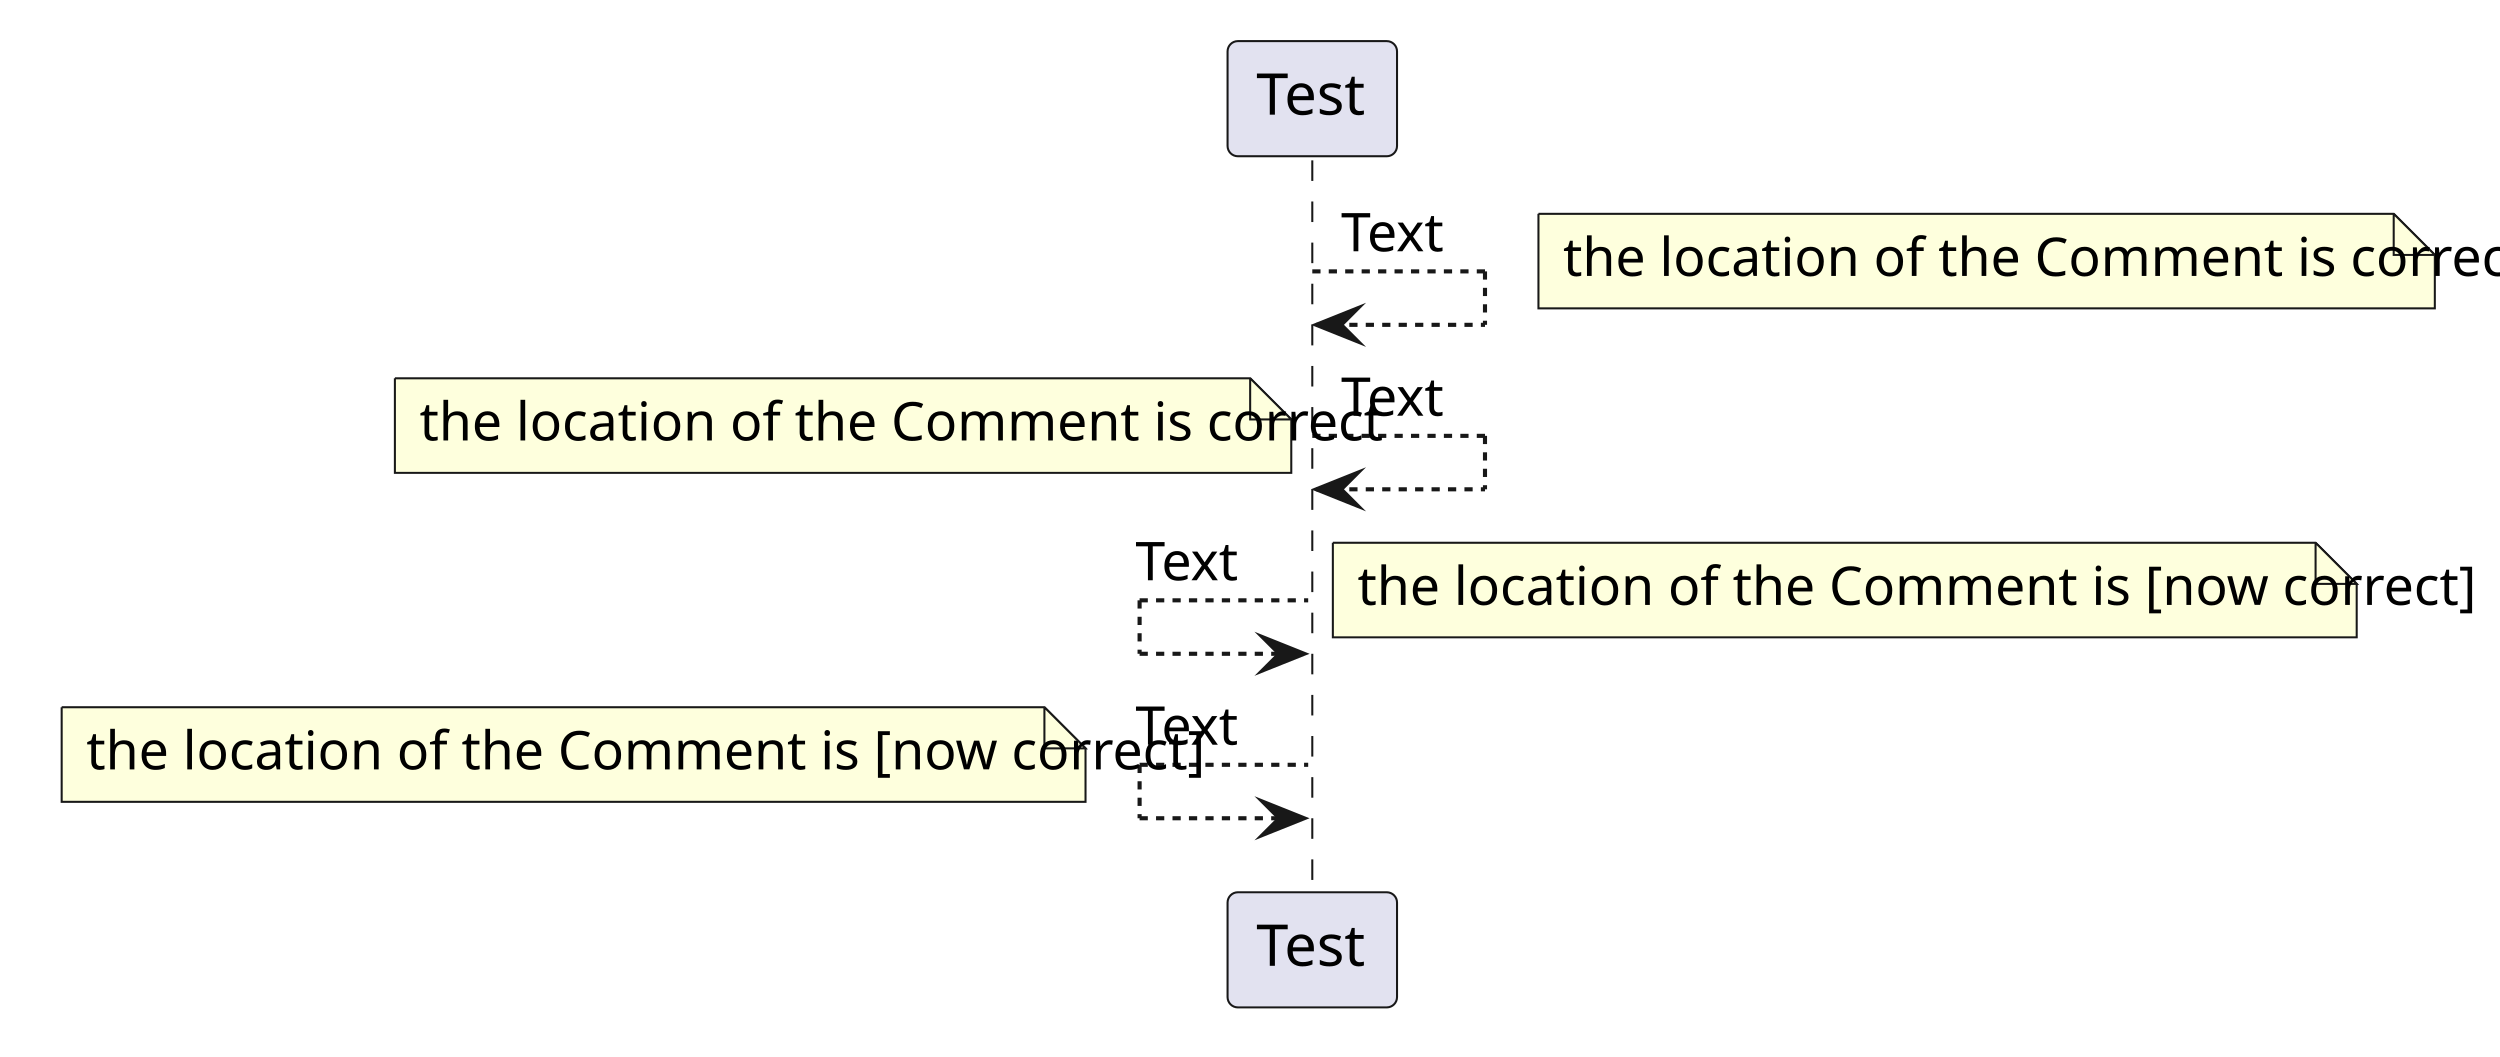
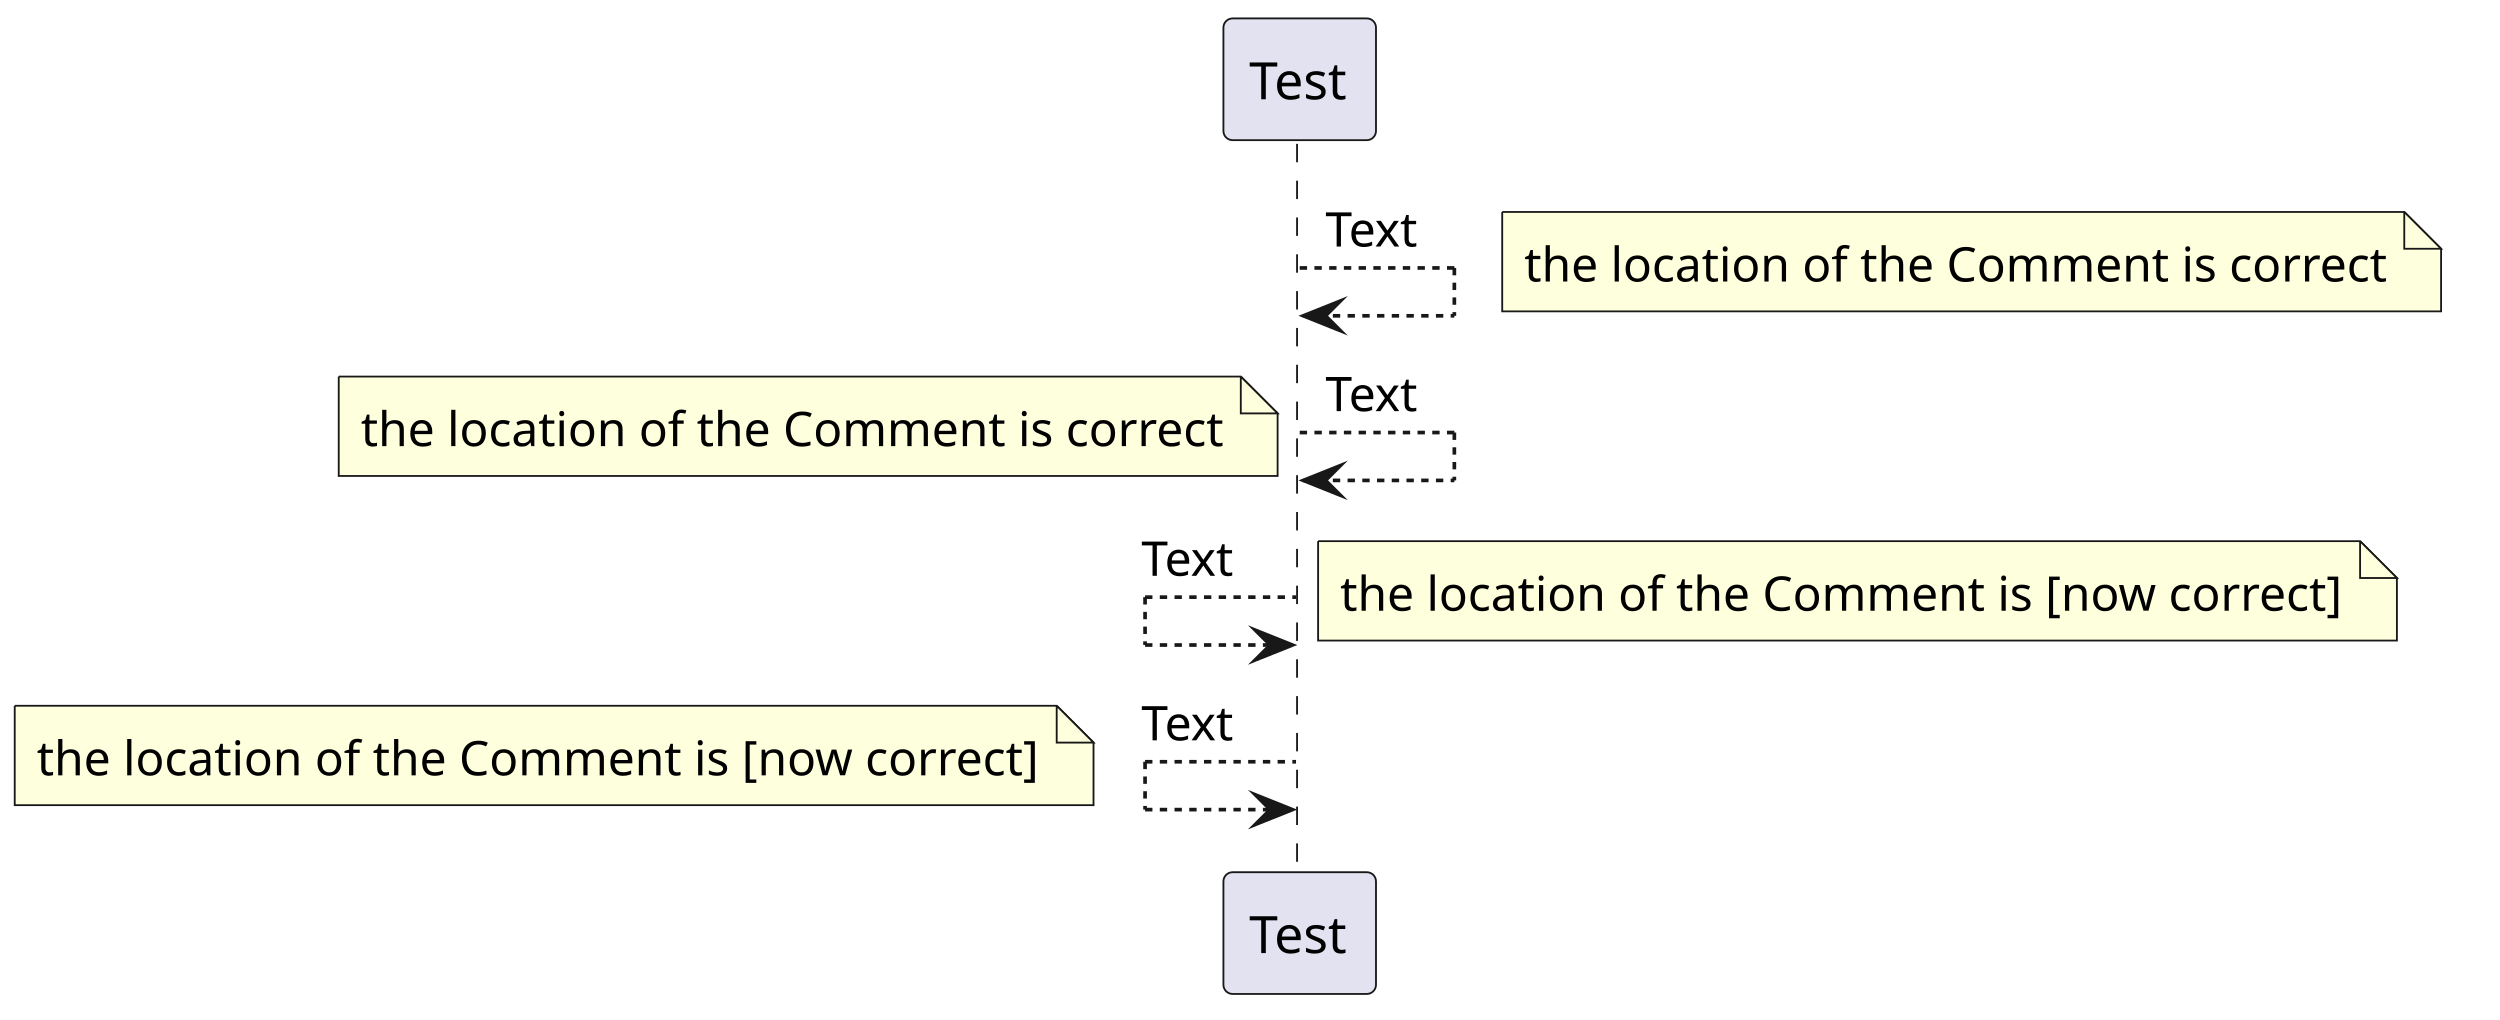
- <svg xmlns="http://www.w3.org/2000/svg" contentStyleType="text/css" data-diagram-type="SEQUENCE" height="257px" preserveAspectRatio="none" style="width:608px;height:257px;background:#FFFFFF;" version="1.1" viewBox="0 0 608 257" width="608px" zoomAndPan="magnify">
+ <svg xmlns="http://www.w3.org/2000/svg" contentStyleType="text/css" data-diagram-type="SEQUENCE" height="277px" preserveAspectRatio="none" style="width:679px;height:277px;background:#FFFFFF;" version="1.1" viewBox="0 0 679 277" width="679px" zoomAndPan="magnify">
  <defs />
-   <g font-family="sans-serif" lengthAdjust="spacing">
-     <g>
-       <rect fill="#000" fill-opacity="0" height="178" width="8" x="315.65" y="39" />
-       <line style="stroke:#181818;stroke-width:0.5;stroke-dasharray:5,5;" x1="319.15" x2="319.15" y1="39" y2="217" />
+   <g>
+     <g class="participant-lifeline" data-entity-uid="part1" data-qualified-name="Test" data-source-line="1" id="part1-lifeline">
+       <g>
+         <rect fill="#000000" fill-opacity="0" height="198.824" width="8" x="349" y="39.068" />
+         <line style="stroke:#181818;stroke-width:0.5;stroke-dasharray:5,5;" x1="352.28" x2="352.28" y1="39.068" y2="237.892" />
+       </g>
    </g>
-     <rect fill="#E2E2F0" height="28" rx="2.5" ry="2.5" style="stroke:#181818;stroke-width:0.5;" width="41.213" x="298.544" y="10" />
-     <text fill="#000" font-size="14" textLength="27.213" x="305.544" y="27.889">Test</text>
-     <rect fill="#E2E2F0" height="28" rx="2.5" ry="2.5" style="stroke:#181818;stroke-width:0.5;" width="41.213" x="298.544" y="217" />
-     <text fill="#000" font-size="14" textLength="27.213" x="305.544" y="234.889">Test</text>
-     <line style="stroke:#181818;stroke-width:1;stroke-dasharray:2,2;" x1="319.15" x2="361.15" y1="66" y2="66" />
-     <line style="stroke:#181818;stroke-width:1;stroke-dasharray:2,2;" x1="361.15" x2="361.15" y1="66" y2="79" />
-     <line style="stroke:#181818;stroke-width:1;stroke-dasharray:2,2;" x1="320.15" x2="361.15" y1="79" y2="79" />
-     <polygon fill="#181818" points="330.15,75,320.15,79,330.15,83,326.15,79" style="stroke:#181818;stroke-width:1;stroke-linejoin:miter;stroke-miterlimit:10;" />
-     <text fill="#000" font-size="13" textLength="25.269" x="326.15" y="61.111">Text</text>
-     <path d="M374.15,52 L374.15,75 L592.15,75 L592.15,62 L582.15,52 L374.15,52" fill="#FEFFDD" style="stroke:#181818;stroke-width:0.5;" />
-     <path d="M582.15,52 L582.15,62 L592.15,62 L582.15,52" fill="#FEFFDD" style="stroke:#181818;stroke-width:0.5;" />
-     <text fill="#000" font-size="13" textLength="197.113" x="380.15" y="67.111">the location of the Comment is correct</text>
-     <line style="stroke:#181818;stroke-width:1;stroke-dasharray:2,2;" x1="319.15" x2="361.15" y1="106" y2="106" />
-     <line style="stroke:#181818;stroke-width:1;stroke-dasharray:2,2;" x1="361.15" x2="361.15" y1="106" y2="119" />
-     <line style="stroke:#181818;stroke-width:1;stroke-dasharray:2,2;" x1="320.15" x2="361.15" y1="119" y2="119" />
-     <polygon fill="#181818" points="330.15,115,320.15,119,330.15,123,326.15,119" style="stroke:#181818;stroke-width:1;stroke-linejoin:miter;stroke-miterlimit:10;" />
-     <text fill="#000" font-size="13" textLength="25.269" x="326.15" y="101.111">Text</text>
-     <path d="M96.038,92 L96.038,115 L314.038,115 L314.038,102 L304.038,92 L96.038,92" fill="#FEFFDD" style="stroke:#181818;stroke-width:0.5;" />
-     <path d="M304.038,92 L304.038,102 L314.038,102 L304.038,92" fill="#FEFFDD" style="stroke:#181818;stroke-width:0.5;" />
-     <text fill="#000" font-size="13" textLength="197.113" x="102.038" y="107.111">the location of the Comment is correct</text>
-     <line style="stroke:#181818;stroke-width:1;stroke-dasharray:2,2;" x1="277.15" x2="318.15" y1="146" y2="146" />
-     <line style="stroke:#181818;stroke-width:1;stroke-dasharray:2,2;" x1="277.15" x2="277.15" y1="146" y2="159" />
-     <line style="stroke:#181818;stroke-width:1;stroke-dasharray:2,2;" x1="277.15" x2="317.15" y1="159" y2="159" />
-     <polygon fill="#181818" points="307.15,155,317.15,159,307.15,163,311.15,159" style="stroke:#181818;stroke-width:1;stroke-linejoin:miter;stroke-miterlimit:10;" />
-     <text fill="#000" font-size="13" textLength="25.269" x="276.15" y="141.111">Text</text>
-     <path d="M324.15,132 L324.15,155 L573.15,155 L573.15,142 L563.15,132 L324.15,132" fill="#FEFFDD" style="stroke:#181818;stroke-width:0.5;" />
-     <path d="M563.15,132 L563.15,142 L573.15,142 L563.15,132" fill="#FEFFDD" style="stroke:#181818;stroke-width:0.5;" />
-     <text fill="#000" font-size="13" textLength="228.15" x="330.15" y="147.111">the location of the Comment is [now correct]</text>
-     <line style="stroke:#181818;stroke-width:1;stroke-dasharray:2,2;" x1="277.15" x2="318.15" y1="186" y2="186" />
-     <line style="stroke:#181818;stroke-width:1;stroke-dasharray:2,2;" x1="277.15" x2="277.15" y1="186" y2="199" />
-     <line style="stroke:#181818;stroke-width:1;stroke-dasharray:2,2;" x1="277.15" x2="317.15" y1="199" y2="199" />
-     <polygon fill="#181818" points="307.15,195,317.15,199,307.15,203,311.15,199" style="stroke:#181818;stroke-width:1;stroke-linejoin:miter;stroke-miterlimit:10;" />
-     <text fill="#000" font-size="13" textLength="25.269" x="276.15" y="181.111">Text</text>
-     <path d="M15,172 L15,195 L264,195 L264,182 L254,172 L15,172" fill="#FEFFDD" style="stroke:#181818;stroke-width:0.5;" />
-     <path d="M254,172 L254,182 L264,182 L254,172" fill="#FEFFDD" style="stroke:#181818;stroke-width:0.5;" />
-     <text fill="#000" font-size="13" textLength="228.15" x="21" y="187.111">the location of the Comment is [now correct]</text>
+     <g class="participant participant-head" data-entity-uid="part1" data-qualified-name="Test" data-source-line="1" id="part1-head">
+       <rect fill="#E2E2F0" height="33.068" rx="2.5" ry="2.5" style="stroke:#181818;stroke-width:0.5;" width="41.44" x="332.28" y="5" />
+       <text fill="#000000" font-family="sans-serif" font-size="14" lengthAdjust="spacing" textLength="27.44" x="339.28" y="26.966">Test</text>
+     </g>
+     <g class="participant participant-tail" data-entity-uid="part1" data-qualified-name="Test" data-source-line="1" id="part1-tail">
+       <rect fill="#E2E2F0" height="33.068" rx="2.5" ry="2.5" style="stroke:#181818;stroke-width:0.5;" width="41.44" x="332.28" y="236.892" />
+       <text fill="#000000" font-family="sans-serif" font-size="14" lengthAdjust="spacing" textLength="27.44" x="339.28" y="258.858">Test</text>
+     </g>
+     <g class="message" data-entity-1="part1" data-entity-2="part1" data-source-line="1" id="msg1">
+       <line style="stroke:#181818;stroke-width:1;stroke-dasharray:2,2;" x1="353" x2="395" y1="72.774" y2="72.774" />
+       <line style="stroke:#181818;stroke-width:1;stroke-dasharray:2,2;" x1="395" x2="395" y1="72.774" y2="85.774" />
+       <line style="stroke:#181818;stroke-width:1;stroke-dasharray:2,2;" x1="354" x2="395" y1="85.774" y2="85.774" />
+       <polygon fill="#181818" points="364,81.774,354,85.774,364,89.774,360,85.774" style="stroke:#181818;stroke-width:1;stroke-linejoin:miter;stroke-miterlimit:10;" />
+       <text fill="#000000" font-family="sans-serif" font-size="13" lengthAdjust="spacing" textLength="26.13" x="360" y="66.965">Text</text>
+     </g>
+     <path d="M408,57.568 L408,84.568 L663,84.568 L663,67.568 L653,57.568 L408,57.568" fill="#FEFFDD" style="stroke:#181818;stroke-width:0.5;" />
+     <path d="M653,57.568 L653,67.568 L663,67.568 L653,57.568" fill="#FEFFDD" style="stroke:#181818;stroke-width:0.5;" />
+     <text fill="#000000" font-family="sans-serif" font-size="13" lengthAdjust="spacing" textLength="234.572" x="414" y="76.465">the location of the Comment is correct</text>
+     <g class="message" data-entity-1="part1" data-entity-2="part1" data-source-line="4" id="msg3">
+       <line style="stroke:#181818;stroke-width:1;stroke-dasharray:2,2;" x1="353" x2="395" y1="117.48" y2="117.48" />
+       <line style="stroke:#181818;stroke-width:1;stroke-dasharray:2,2;" x1="395" x2="395" y1="117.48" y2="130.48" />
+       <line style="stroke:#181818;stroke-width:1;stroke-dasharray:2,2;" x1="354" x2="395" y1="130.48" y2="130.48" />
+       <polygon fill="#181818" points="364,126.48,354,130.48,364,134.48,360,130.48" style="stroke:#181818;stroke-width:1;stroke-linejoin:miter;stroke-miterlimit:10;" />
+       <text fill="#000000" font-family="sans-serif" font-size="13" lengthAdjust="spacing" textLength="26.13" x="360" y="111.671">Text</text>
+     </g>
+     <path d="M92,102.274 L92,129.274 L347,129.274 L347,112.274 L337,102.274 L92,102.274" fill="#FEFFDD" style="stroke:#181818;stroke-width:0.5;" />
+     <path d="M337,102.274 L337,112.274 L347,112.274 L337,102.274" fill="#FEFFDD" style="stroke:#181818;stroke-width:0.5;" />
+     <text fill="#000000" font-family="sans-serif" font-size="13" lengthAdjust="spacing" textLength="234.572" x="98" y="121.171">the location of the Comment is correct</text>
+     <g class="message" data-entity-1="part1" data-entity-2="part1" data-source-line="7" id="msg5">
+       <line style="stroke:#181818;stroke-width:1;stroke-dasharray:2,2;" x1="311" x2="352" y1="162.186" y2="162.186" />
+       <line style="stroke:#181818;stroke-width:1;stroke-dasharray:2,2;" x1="311" x2="311" y1="162.186" y2="175.186" />
+       <line style="stroke:#181818;stroke-width:1;stroke-dasharray:2,2;" x1="311" x2="351" y1="175.186" y2="175.186" />
+       <polygon fill="#181818" points="341,171.186,351,175.186,341,179.186,345,175.186" style="stroke:#181818;stroke-width:1;stroke-linejoin:miter;stroke-miterlimit:10;" />
+       <text fill="#000000" font-family="sans-serif" font-size="13" lengthAdjust="spacing" textLength="26.13" x="310" y="156.377">Text</text>
+     </g>
+     <path d="M358,146.98 L358,173.98 L651,173.98 L651,156.98 L641,146.98 L358,146.98" fill="#FEFFDD" style="stroke:#181818;stroke-width:0.5;" />
+     <path d="M641,146.98 L641,156.98 L651,156.98 L641,146.98" fill="#FEFFDD" style="stroke:#181818;stroke-width:0.5;" />
+     <text fill="#000000" font-family="sans-serif" font-size="13" lengthAdjust="spacing" textLength="272.623" x="364" y="165.877">the location of the Comment is [now correct]</text>
+     <g class="message" data-entity-1="part1" data-entity-2="part1" data-source-line="10" id="msg7">
+       <line style="stroke:#181818;stroke-width:1;stroke-dasharray:2,2;" x1="311" x2="352" y1="206.892" y2="206.892" />
+       <line style="stroke:#181818;stroke-width:1;stroke-dasharray:2,2;" x1="311" x2="311" y1="206.892" y2="219.892" />
+       <line style="stroke:#181818;stroke-width:1;stroke-dasharray:2,2;" x1="311" x2="351" y1="219.892" y2="219.892" />
+       <polygon fill="#181818" points="341,215.892,351,219.892,341,223.892,345,219.892" style="stroke:#181818;stroke-width:1;stroke-linejoin:miter;stroke-miterlimit:10;" />
+       <text fill="#000000" font-family="sans-serif" font-size="13" lengthAdjust="spacing" textLength="26.13" x="310" y="201.083">Text</text>
+     </g>
+     <path d="M4,191.686 L4,218.686 L297,218.686 L297,201.686 L287,191.686 L4,191.686" fill="#FEFFDD" style="stroke:#181818;stroke-width:0.5;" />
+     <path d="M287,191.686 L287,201.686 L297,201.686 L287,191.686" fill="#FEFFDD" style="stroke:#181818;stroke-width:0.5;" />
+     <text fill="#000000" font-family="sans-serif" font-size="13" lengthAdjust="spacing" textLength="272.623" x="10" y="210.583">the location of the Comment is [now correct]</text>
  </g>
</svg>
